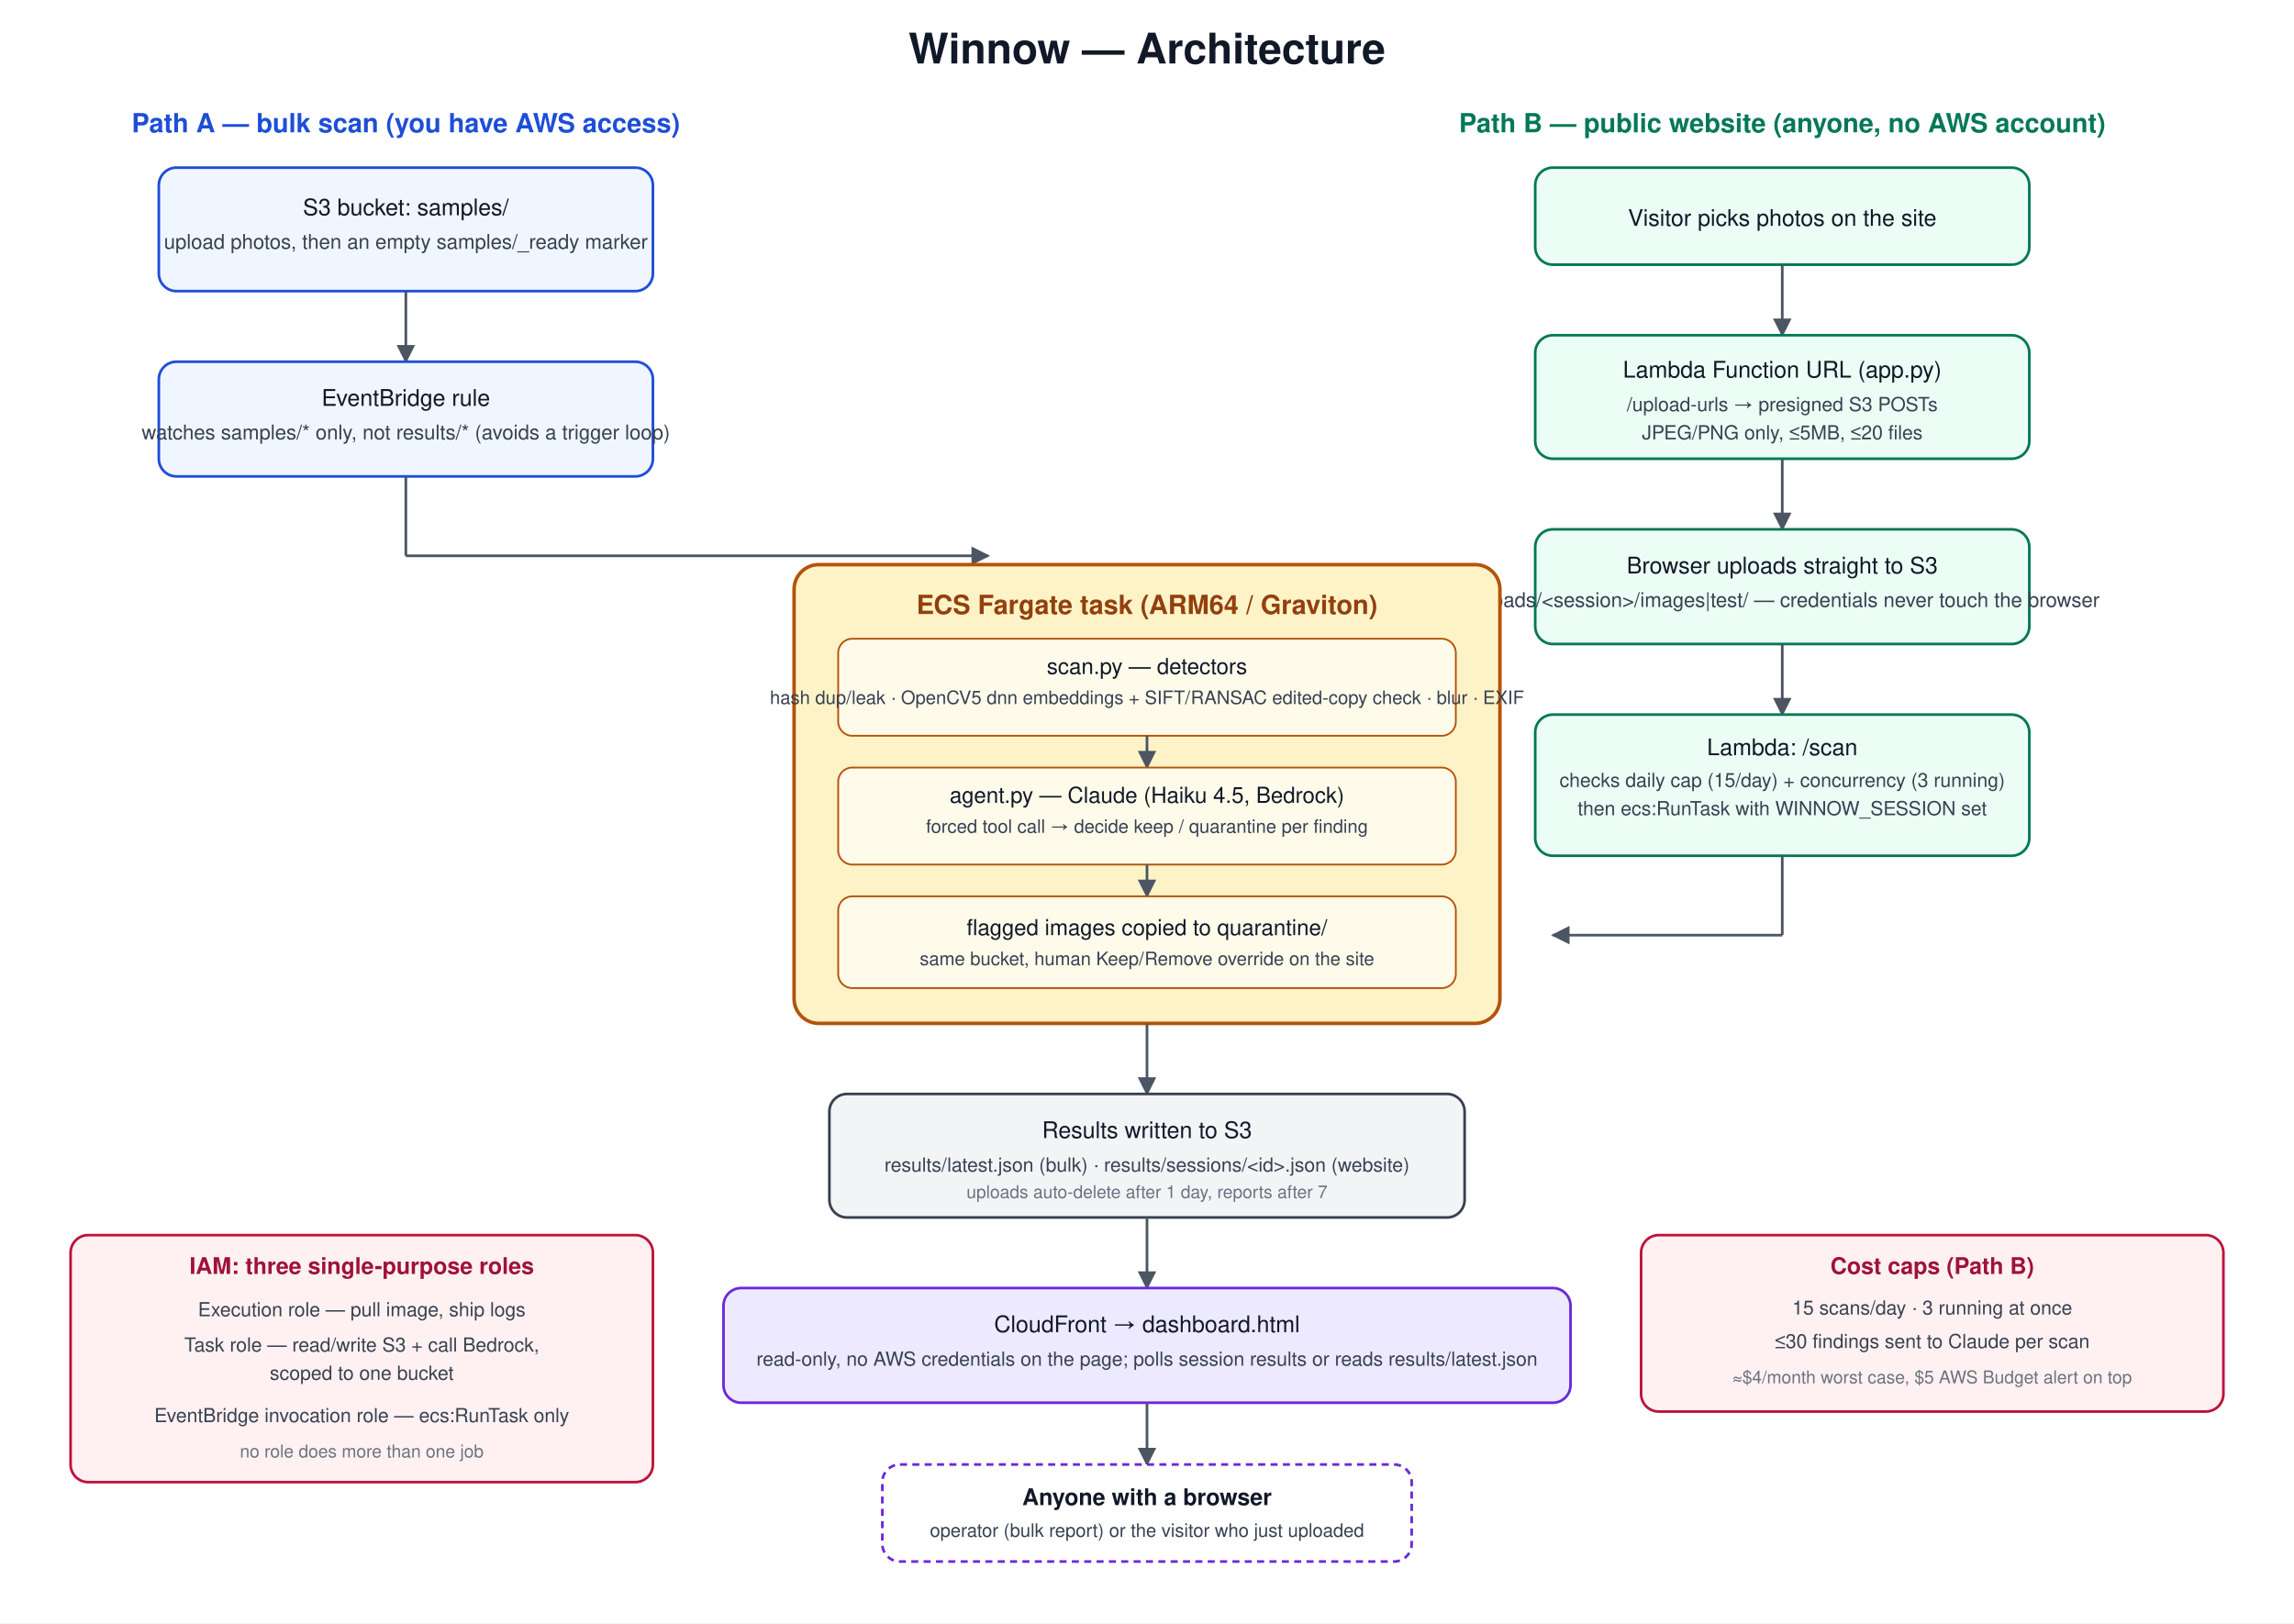
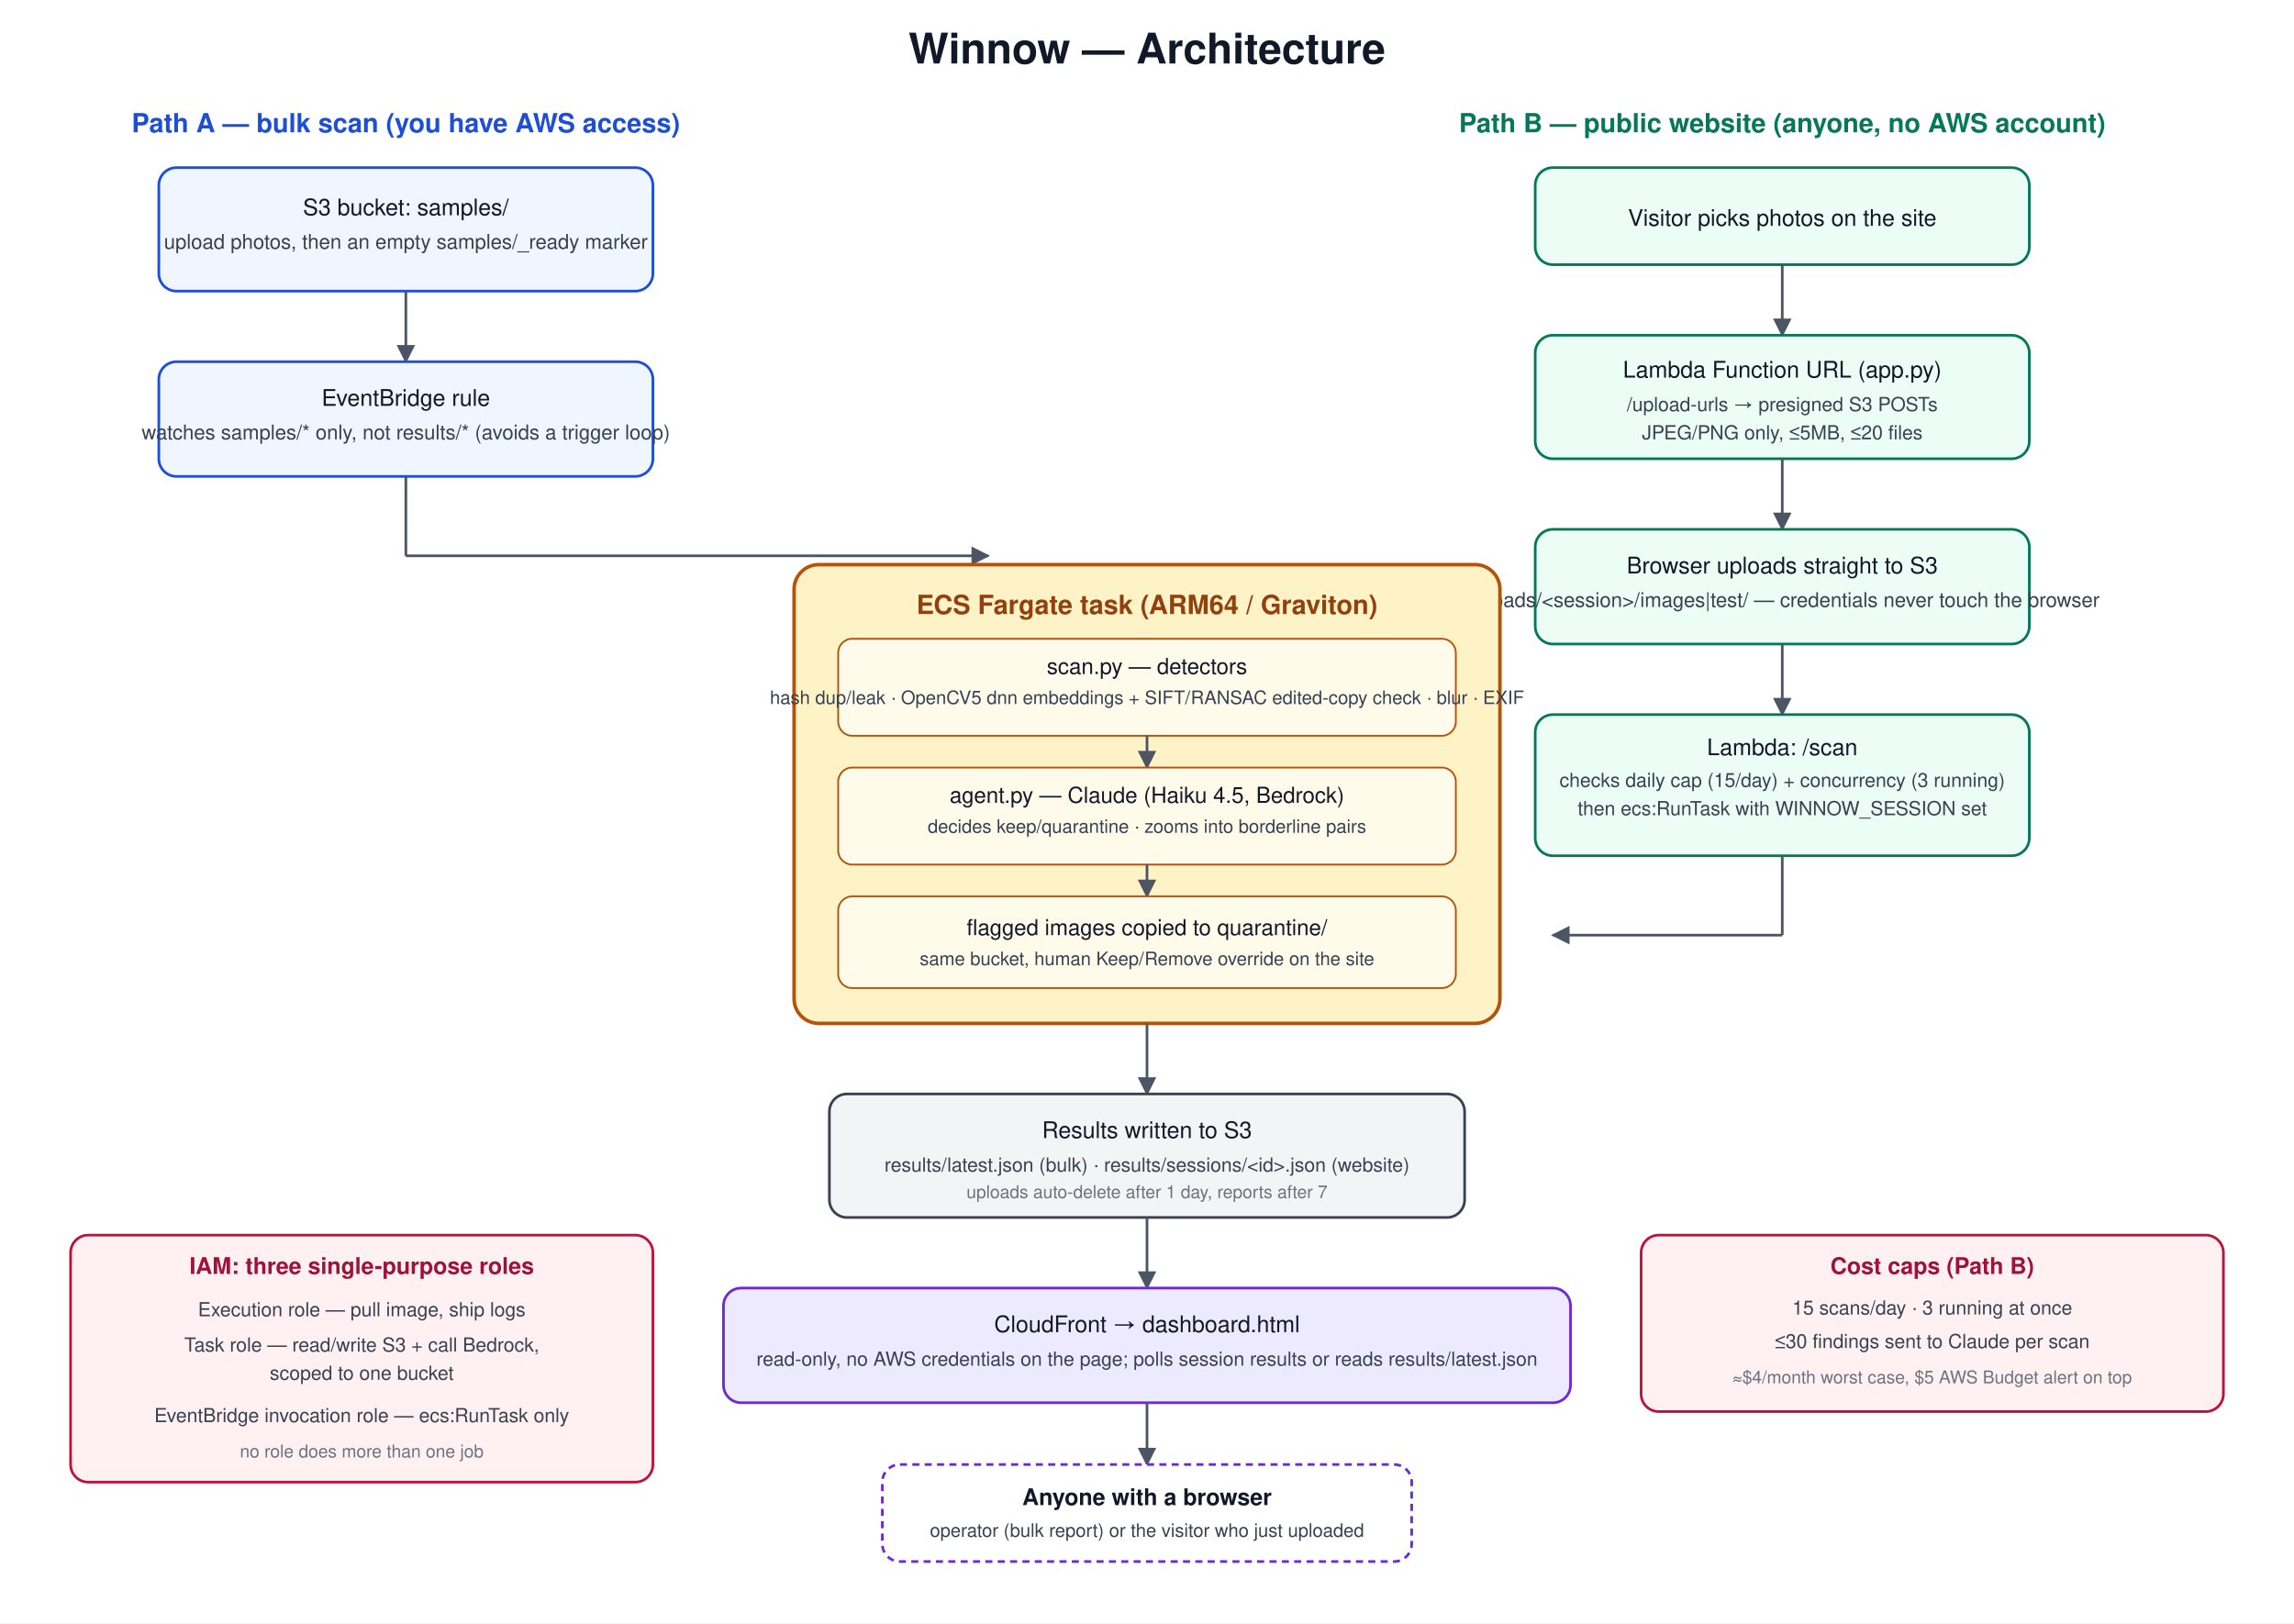
<svg xmlns="http://www.w3.org/2000/svg" viewBox="0 0 1300 920" font-family="Helvetica, Arial, sans-serif">
  <defs>
    <marker id="arrow" viewBox="0 0 10 10" refX="9" refY="5" markerWidth="7" markerHeight="7" orient="auto-start-reverse">
      <path d="M0,0 L10,5 L0,10 z" fill="#4b5563" />
    </marker>
  </defs>
  <rect width="1300" height="920" fill="#ffffff" />
  <text x="650" y="36" text-anchor="middle" font-size="24" font-weight="700" fill="#111827">Winnow — Architecture</text>
  <text x="230" y="75" text-anchor="middle" font-size="15" font-weight="700" fill="#1d4ed8">Path A — bulk scan (you have AWS access)</text>
  <rect x="90" y="95" width="280" height="70" rx="10" fill="#eff6ff" stroke="#1d4ed8" stroke-width="1.5" />
  <text x="230" y="122" text-anchor="middle" font-size="13" fill="#111827">S3 bucket: samples/</text>
  <text x="230" y="141" text-anchor="middle" font-size="11.5" fill="#374151">upload photos, then an empty samples/_ready marker</text>
  <line x1="230" y1="165" x2="230" y2="205" stroke="#4b5563" stroke-width="1.5" marker-end="url(#arrow)" />
  <rect x="90" y="205" width="280" height="65" rx="10" fill="#eff6ff" stroke="#1d4ed8" stroke-width="1.5" />
  <text x="230" y="230" text-anchor="middle" font-size="13" fill="#111827">EventBridge rule</text>
  <text x="230" y="249" text-anchor="middle" font-size="11.5" fill="#374151">watches samples/* only, not results/* (avoids a trigger loop)</text>
  <text x="1010" y="75" text-anchor="middle" font-size="15" font-weight="700" fill="#047857">Path B — public website (anyone, no AWS account)</text>
  <rect x="870" y="95" width="280" height="55" rx="10" fill="#ecfdf5" stroke="#047857" stroke-width="1.5" />
  <text x="1010" y="128" text-anchor="middle" font-size="13" fill="#111827">Visitor picks photos on the site</text>
  <line x1="1010" y1="150" x2="1010" y2="190" stroke="#4b5563" stroke-width="1.5" marker-end="url(#arrow)" />
  <rect x="870" y="190" width="280" height="70" rx="10" fill="#ecfdf5" stroke="#047857" stroke-width="1.5" />
  <text x="1010" y="214" text-anchor="middle" font-size="13" fill="#111827">Lambda Function URL (app.py)</text>
  <text x="1010" y="233" text-anchor="middle" font-size="11" fill="#374151">/upload-urls → presigned S3 POSTs</text>
  <text x="1010" y="249" text-anchor="middle" font-size="11" fill="#374151">JPEG/PNG only, ≤5MB, ≤20 files</text>
  <line x1="1010" y1="260" x2="1010" y2="300" stroke="#4b5563" stroke-width="1.5" marker-end="url(#arrow)" />
  <rect x="870" y="300" width="280" height="65" rx="10" fill="#ecfdf5" stroke="#047857" stroke-width="1.5" />
  <text x="1010" y="325" text-anchor="middle" font-size="13" fill="#111827">Browser uploads straight to S3</text>
  <text x="1010" y="344" text-anchor="middle" font-size="11.5" fill="#374151">uploads/&lt;session&gt;/images|test/ — credentials never touch the browser</text>
  <line x1="1010" y1="365" x2="1010" y2="405" stroke="#4b5563" stroke-width="1.5" marker-end="url(#arrow)" />
  <rect x="870" y="405" width="280" height="80" rx="10" fill="#ecfdf5" stroke="#047857" stroke-width="1.5" />
  <text x="1010" y="428" text-anchor="middle" font-size="13" fill="#111827">Lambda: /scan</text>
  <text x="1010" y="446" text-anchor="middle" font-size="11" fill="#374151">checks daily cap (15/day) + concurrency (3 running)</text>
  <text x="1010" y="462" text-anchor="middle" font-size="11" fill="#374151">then ecs:RunTask with WINNOW_SESSION set</text>
  <line x1="230" y1="270" x2="230" y2="315" stroke="#4b5563" stroke-width="1.5" />
  <line x1="230" y1="315" x2="560" y2="315" stroke="#4b5563" stroke-width="1.5" marker-end="url(#arrow)" />
  <line x1="1010" y1="485" x2="1010" y2="530" stroke="#4b5563" stroke-width="1.5" />
  <line x1="1010" y1="530" x2="880" y2="530" stroke="#4b5563" stroke-width="1.5" marker-end="url(#arrow)" />
  <rect x="450" y="320" width="400" height="260" rx="14" fill="#fef3c7" stroke="#b45309" stroke-width="2" />
  <text x="650" y="348" text-anchor="middle" font-size="15" font-weight="700" fill="#92400e">ECS Fargate task (ARM64 / Graviton)</text>
  <rect x="475" y="362" width="350" height="55" rx="8" fill="#fffbeb" stroke="#b45309" stroke-width="1" />
  <text x="650" y="382" text-anchor="middle" font-size="12.5" fill="#111827">scan.py — detectors</text>
  <text x="650" y="399" text-anchor="middle" font-size="10.5" fill="#374151">hash dup/leak · OpenCV5 dnn embeddings + SIFT/RANSAC edited-copy check · blur · EXIF</text>
  <line x1="650" y1="417" x2="650" y2="435" stroke="#4b5563" stroke-width="1.5" marker-end="url(#arrow)" />
  <rect x="475" y="435" width="350" height="55" rx="8" fill="#fffbeb" stroke="#b45309" stroke-width="1" />
  <text x="650" y="455" text-anchor="middle" font-size="12.5" fill="#111827">agent.py — Claude (Haiku 4.5, Bedrock)</text>
-   <text x="650" y="472" text-anchor="middle" font-size="10.5" fill="#374151">forced tool call → decide keep / quarantine per finding</text>
+   <text x="650" y="472" text-anchor="middle" font-size="10.5" fill="#374151">decides keep/quarantine · zooms into borderline pairs</text>
  <line x1="650" y1="490" x2="650" y2="508" stroke="#4b5563" stroke-width="1.5" marker-end="url(#arrow)" />
  <rect x="475" y="508" width="350" height="52" rx="8" fill="#fffbeb" stroke="#b45309" stroke-width="1" />
  <text x="650" y="530" text-anchor="middle" font-size="12.5" fill="#111827">flagged images copied to quarantine/</text>
  <text x="650" y="547" text-anchor="middle" font-size="10.5" fill="#374151">same bucket, human Keep/Remove override on the site</text>
  <line x1="650" y1="580" x2="650" y2="620" stroke="#4b5563" stroke-width="1.5" marker-end="url(#arrow)" />
  <rect x="470" y="620" width="360" height="70" rx="10" fill="#f3f4f6" stroke="#374151" stroke-width="1.5" />
  <text x="650" y="645" text-anchor="middle" font-size="13" fill="#111827">Results written to S3</text>
  <text x="650" y="664" text-anchor="middle" font-size="11" fill="#374151">results/latest.json (bulk)  ·  results/sessions/&lt;id&gt;.json (website)</text>
  <text x="650" y="679" text-anchor="middle" font-size="10" fill="#6b7280">uploads auto-delete after 1 day, reports after 7</text>
  <line x1="650" y1="690" x2="650" y2="730" stroke="#4b5563" stroke-width="1.5" marker-end="url(#arrow)" />
  <rect x="410" y="730" width="480" height="65" rx="10" fill="#ede9fe" stroke="#6d28d9" stroke-width="1.5" />
  <text x="650" y="755" text-anchor="middle" font-size="13" fill="#111827">CloudFront → dashboard.html</text>
  <text x="650" y="774" text-anchor="middle" font-size="11" fill="#374151">read-only, no AWS credentials on the page; polls session results or reads results/latest.json</text>
  <line x1="650" y1="795" x2="650" y2="830" stroke="#4b5563" stroke-width="1.5" marker-end="url(#arrow)" />
  <rect x="500" y="830" width="300" height="55" rx="10" fill="#ffffff" stroke="#6d28d9" stroke-width="1.5" stroke-dasharray="4,3" />
  <text x="650" y="853" text-anchor="middle" font-size="13" font-weight="700" fill="#111827">Anyone with a browser</text>
  <text x="650" y="871" text-anchor="middle" font-size="10.5" fill="#374151">operator (bulk report) or the visitor who just uploaded</text>
  <rect x="40" y="700" width="330" height="140" rx="10" fill="#fff1f2" stroke="#be123c" stroke-width="1.5" />
  <text x="205" y="722" text-anchor="middle" font-size="13" font-weight="700" fill="#9f1239">IAM: three single-purpose roles</text>
  <text x="205" y="746" text-anchor="middle" font-size="11" fill="#374151">Execution role — pull image, ship logs</text>
  <text x="205" y="766" text-anchor="middle" font-size="11" fill="#374151">Task role — read/write S3 + call Bedrock,</text>
  <text x="205" y="782" text-anchor="middle" font-size="11" fill="#374151">scoped to one bucket</text>
  <text x="205" y="806" text-anchor="middle" font-size="11" fill="#374151">EventBridge invocation role — ecs:RunTask only</text>
  <text x="205" y="826" text-anchor="middle" font-size="10" fill="#6b7280">no role does more than one job</text>
  <rect x="930" y="700" width="330" height="100" rx="10" fill="#fff1f2" stroke="#be123c" stroke-width="1.5" />
  <text x="1095" y="722" text-anchor="middle" font-size="13" font-weight="700" fill="#9f1239">Cost caps (Path B)</text>
  <text x="1095" y="745" text-anchor="middle" font-size="11" fill="#374151">15 scans/day · 3 running at once</text>
  <text x="1095" y="764" text-anchor="middle" font-size="11" fill="#374151">≤30 findings sent to Claude per scan</text>
  <text x="1095" y="784" text-anchor="middle" font-size="10" fill="#6b7280">≈$4/month worst case, $5 AWS Budget alert on top</text>
</svg>
